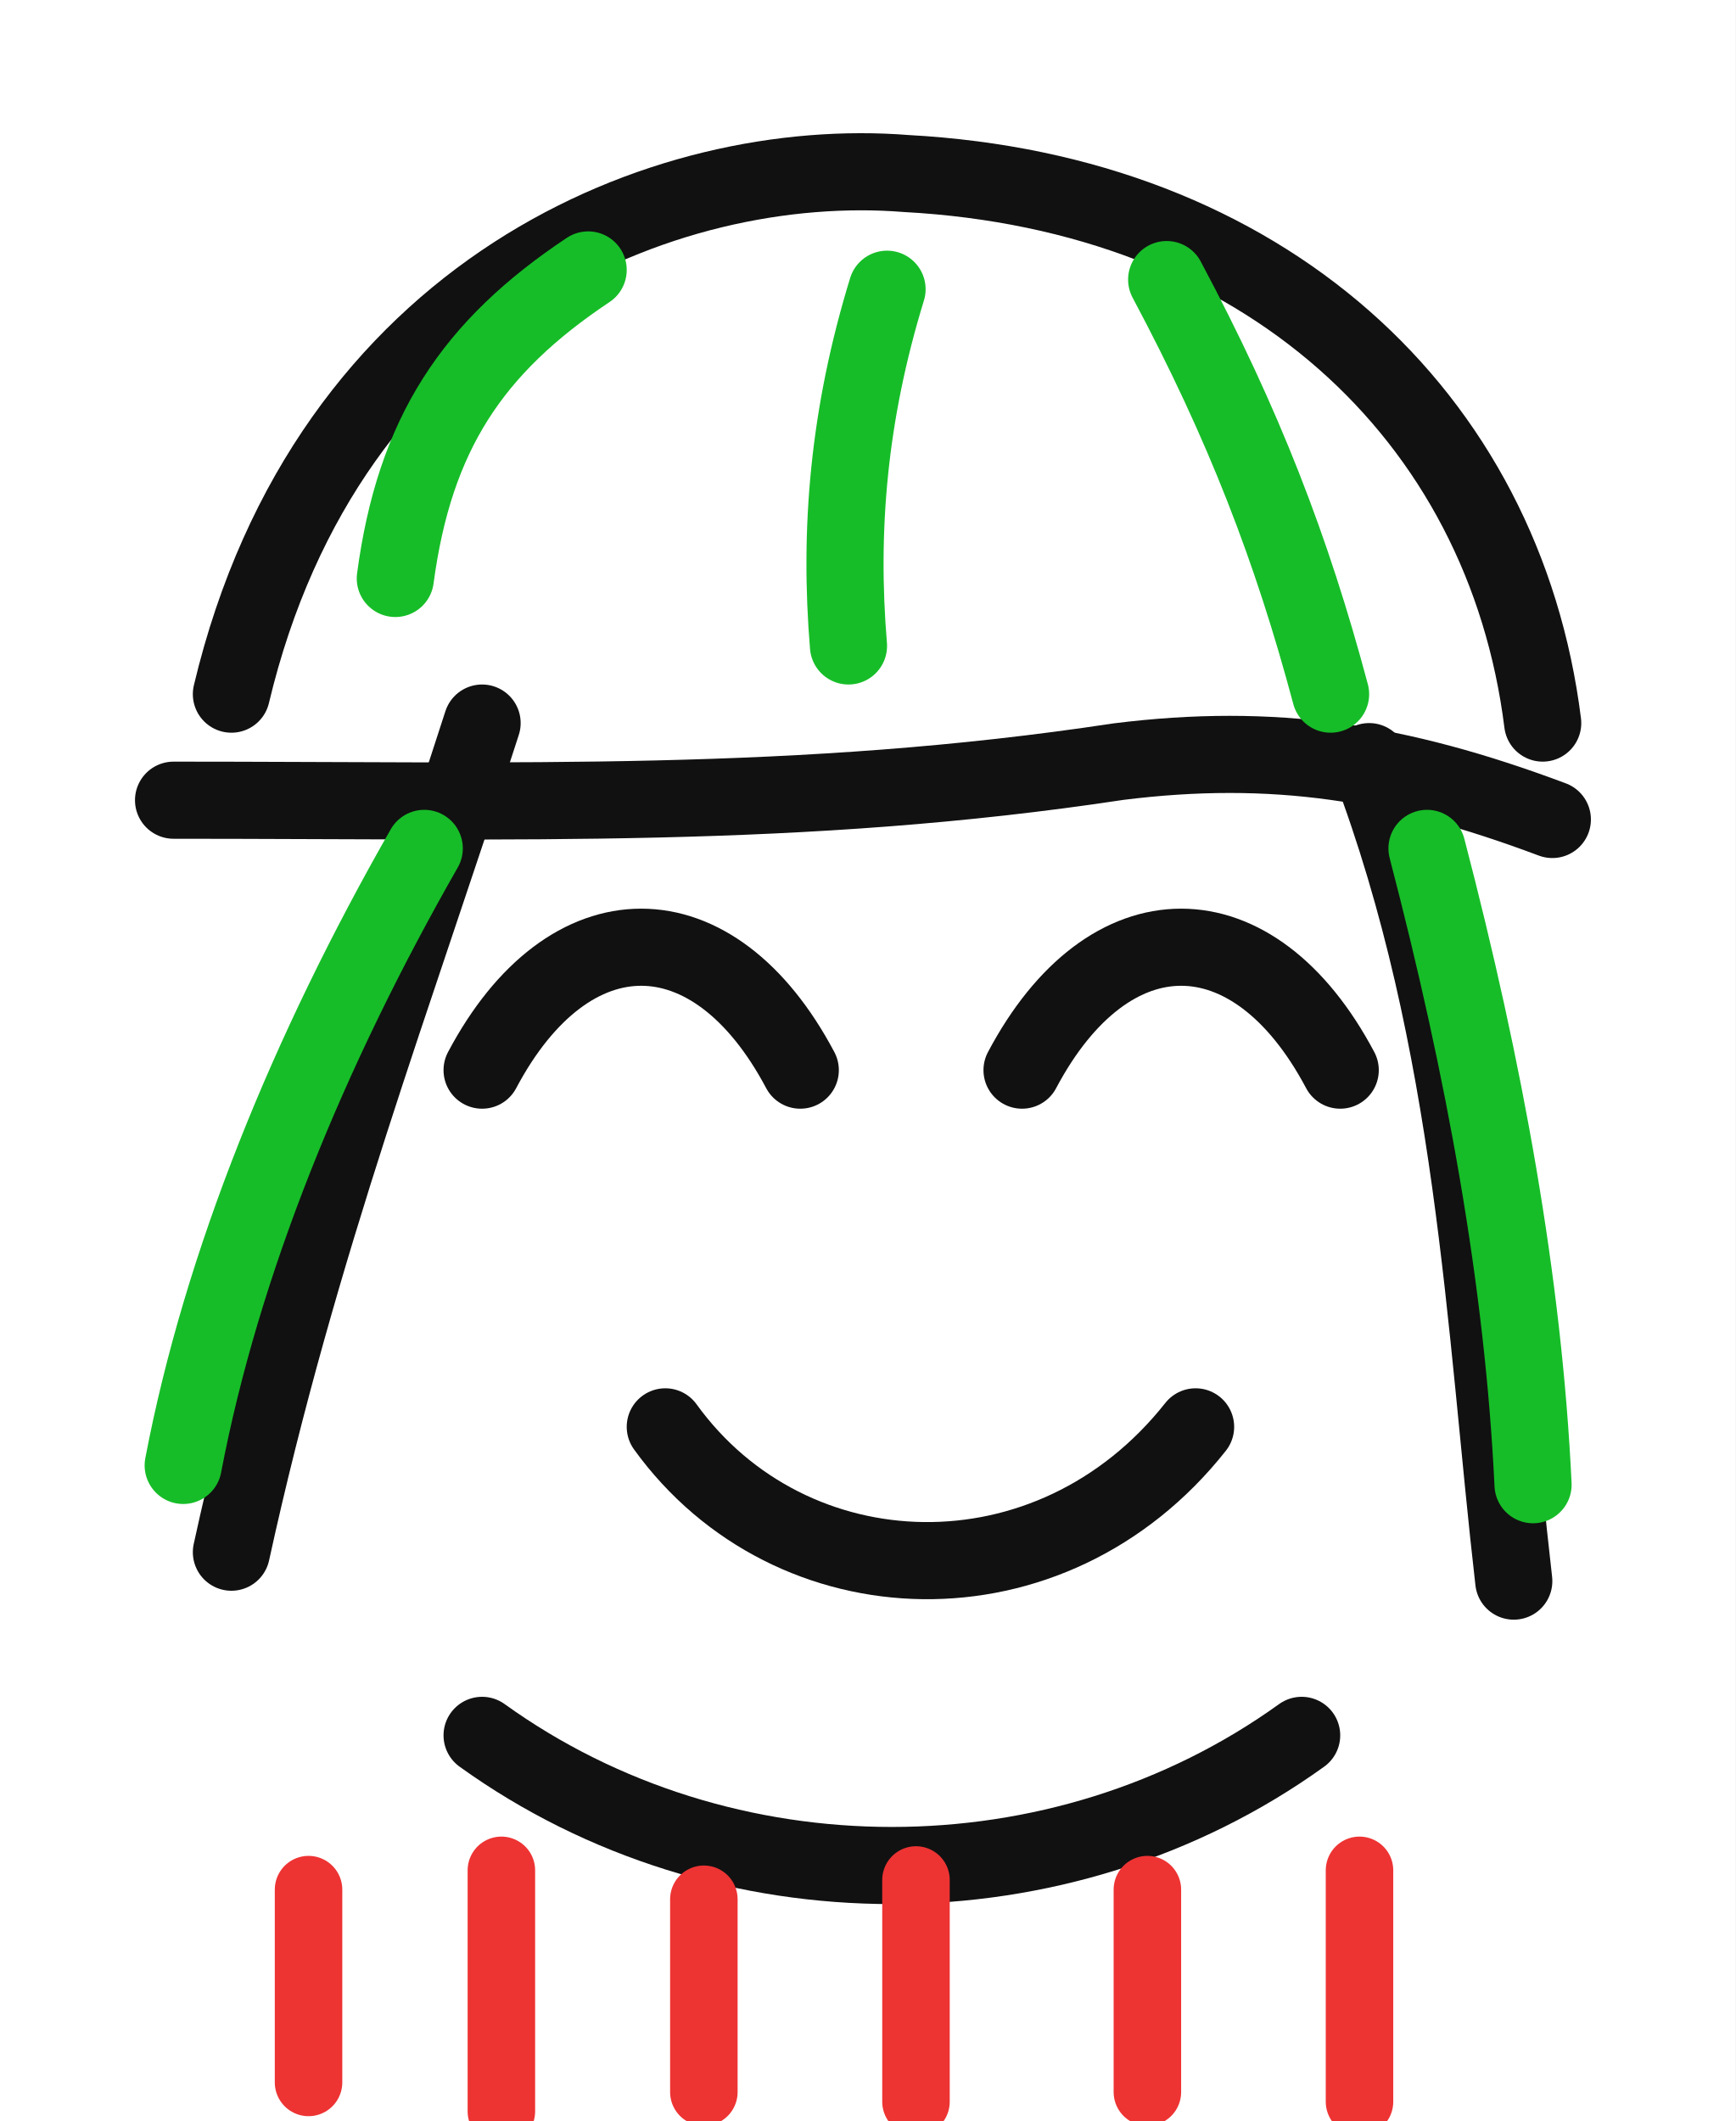
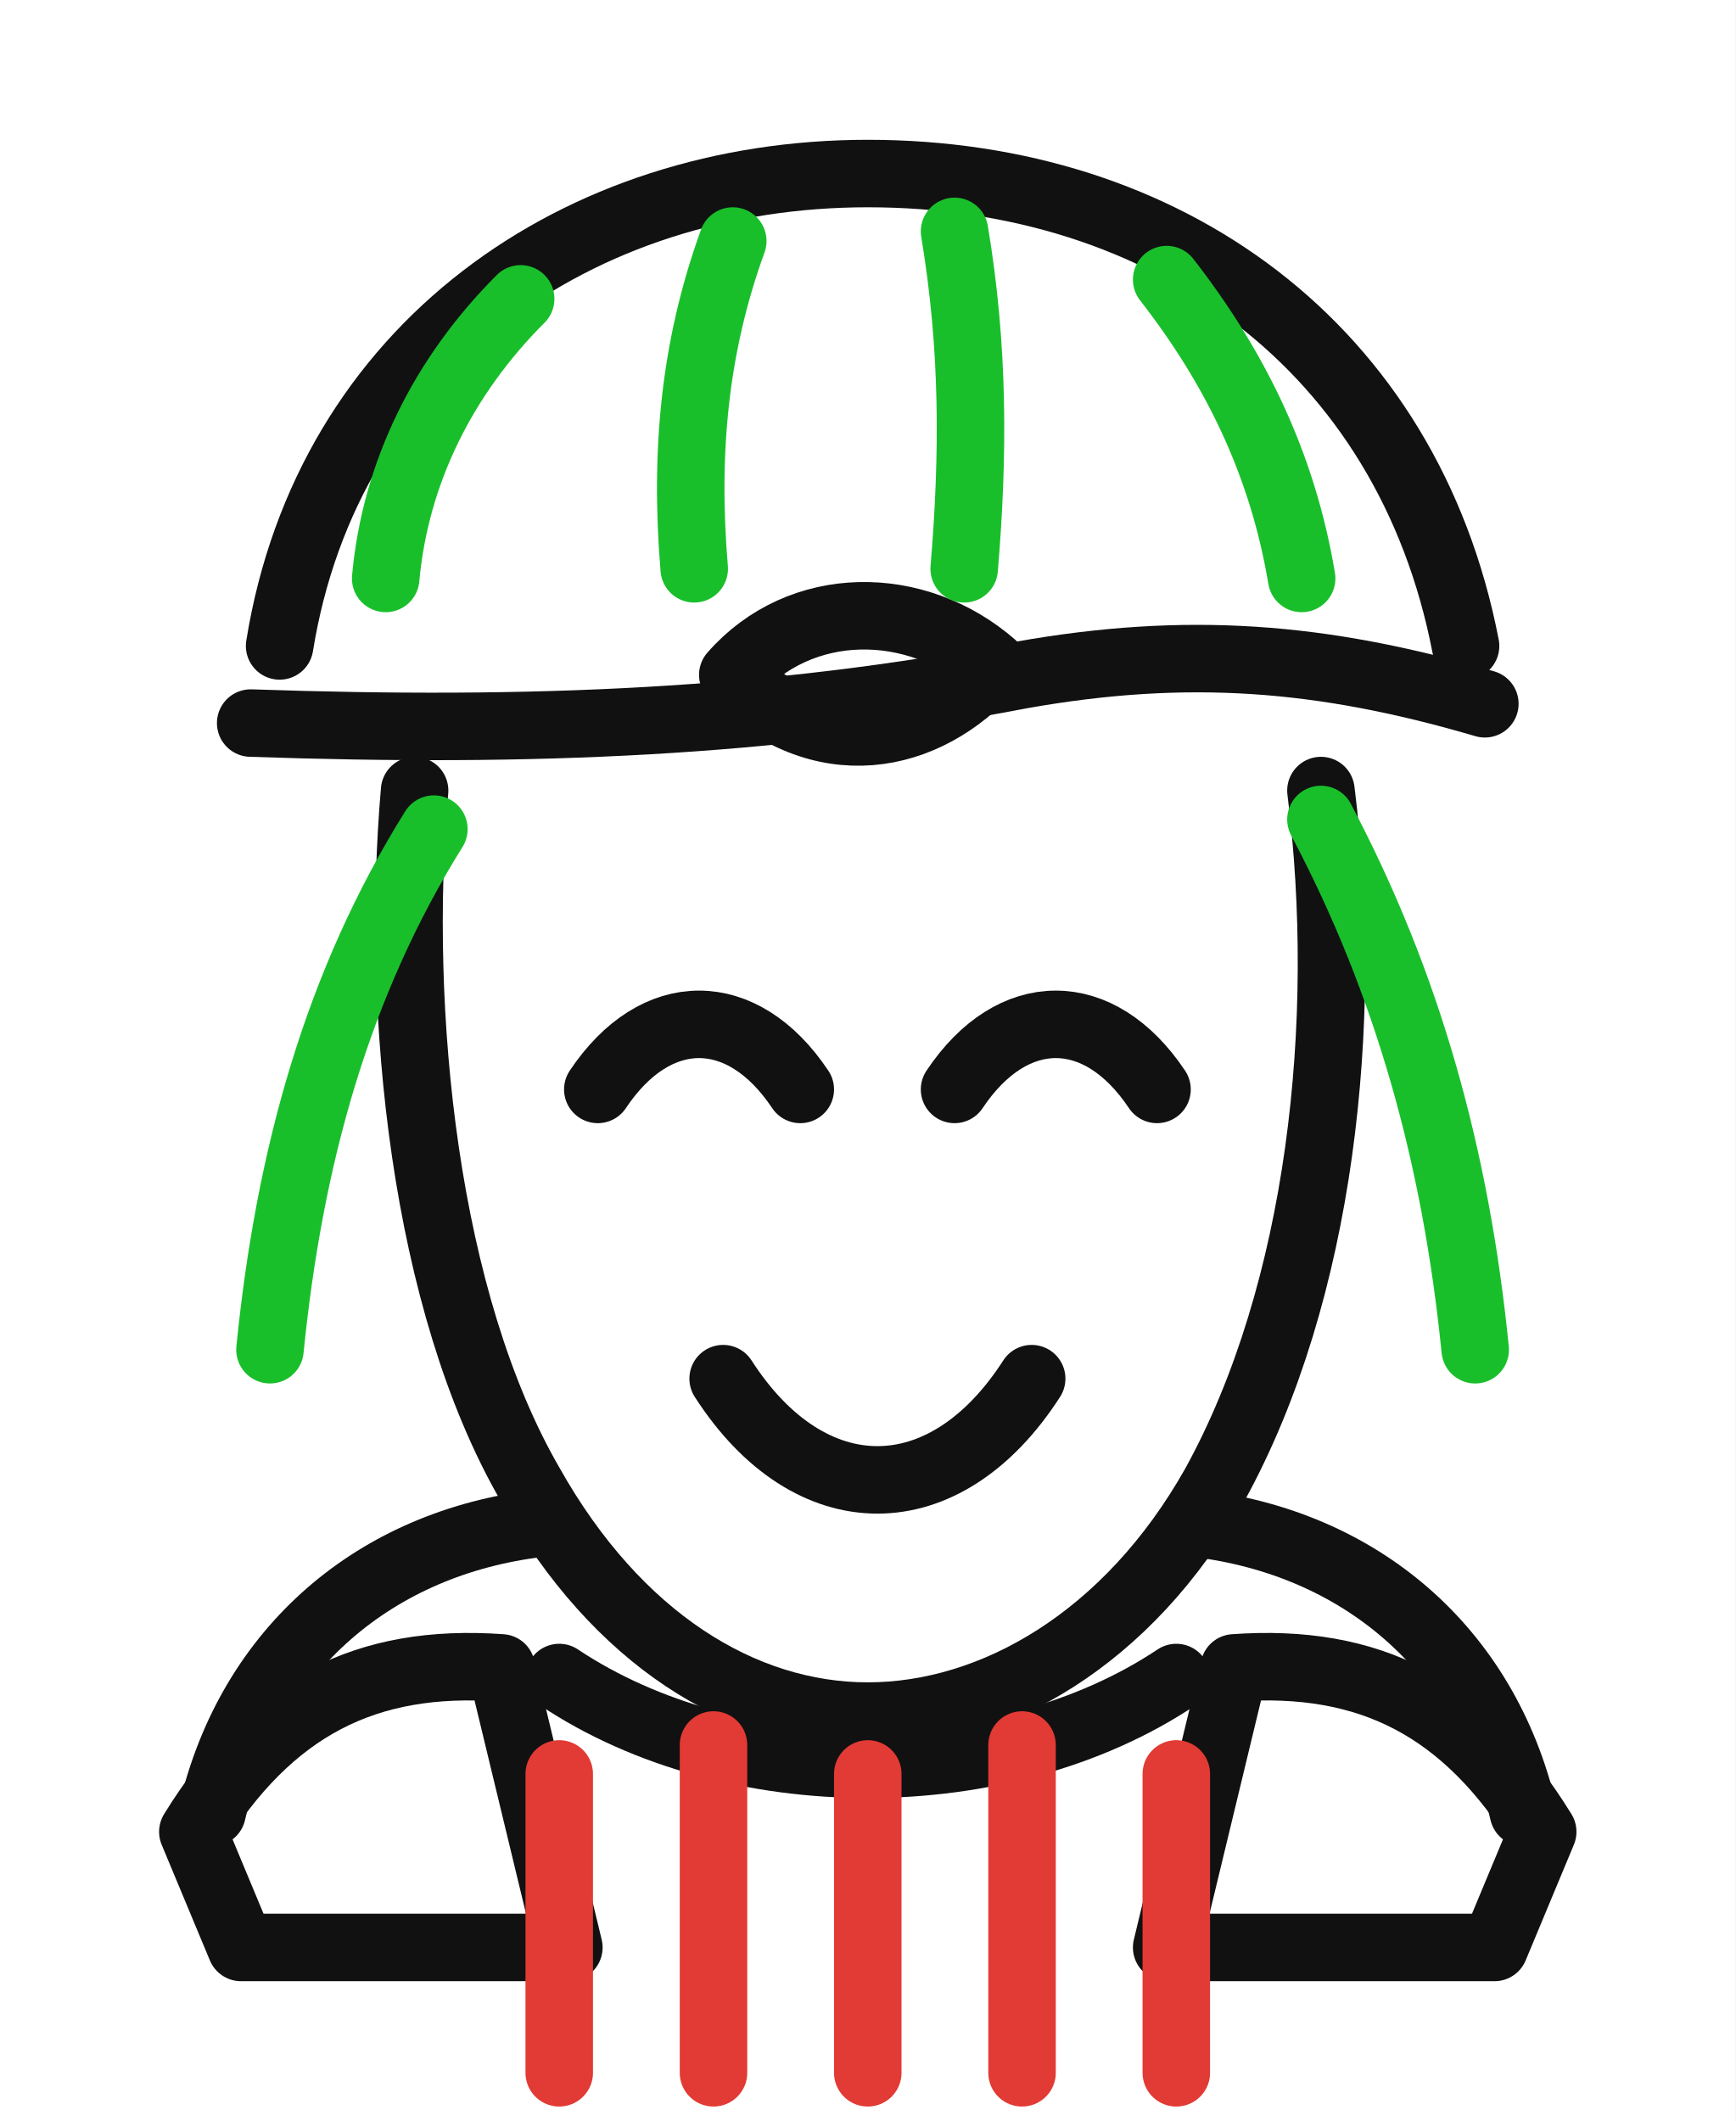
<svg xmlns="http://www.w3.org/2000/svg" viewBox="0 0 180 220">
-   <rect width="180" height="220" fill="white" />
-   <g fill="none" stroke="#111" stroke-width="8" stroke-linecap="round" stroke-linejoin="round">
-     <path d="M24 72c10-42 45-56 70-54 37 2 62 25 66 57" />
-     <path d="M18 83c36 0 65 1 98-4 16-2 29 0 45 6" />
-     <path d="M50 75c-9 28-19 54-26 86" />
-     <path d="M142 79c11 29 12 59 15 85" />
-     <path d="M50 111c9-17 24-17 33 0" />
-     <path d="M106 111c9-17 24-17 33 0" />
-     <path d="M69 148c13 18 40 19 55 0" />
-     <path d="M50 180c25 18 60 18 85 0" />
+   <rect width="180" height="220" fill="#fff" />
+   <g fill="none" stroke="#111" stroke-width="7" stroke-linecap="round" stroke-linejoin="round">
+     <path d="M29 67c5-31 31-49 61-49 31 0 56 18 62 49" />
+     <path d="M26 75c29 1 54 0 80-5 17-3 31-2 48 3" />
+     <path d="M76 70c7-8 19-8 27-1-7 8-18 10-27 1Z" />
+     <path d="M43 82c-2 23 1 53 12 72 9 16 22 24 35 24s27-8 36-24c11-20 14-48 11-72" />
+     <path d="M22 188c4-17 17-28 34-30" />
+     <path d="M158 188c-4-17-17-28-34-30" />
+     <path d="M20 190c8-13 18-18 32-17l7 29H25Z" />
+     <path d="M160 190c-8-13-18-18-32-17l-7 29h34Z" />
+     <path d="M58 174c18 12 46 12 64 0" />
+     <path d="M62 113c6-9 15-9 21 0" />
+     <path d="M99 113c6-9 15-9 21 0" />
+     <path d="M75 143c9 14 23 14 32 0" />
  </g>
-   <g fill="none" stroke="#16bd28" stroke-width="8" stroke-linecap="round">
-     <path d="M61 28c-12 8-18 17-20 32" />
-     <path d="M92 30c-4 13-5 25-4 37" />
-     <path d="M121 29c8 15 13 28 17 43" />
-     <path d="M44 88c-12 21-21 43-25 64" />
-     <path d="M148 88c6 23 10 45 11 66" />
+   <g fill="none" stroke="#19bf2b" stroke-width="7" stroke-linecap="round">
+     <path d="M54 31c-8 8-13 18-14 29" />
+     <path d="M76 25c-4 11-5 22-4 34" />
+     <path d="M99 24c2 12 2 23 1 35" />
+     <path d="M121 29c7 9 12 19 14 31" />
+     <path d="M45 86c-10 16-15 34-17 54" />
+     <path d="M137 85c9 17 14 35 16 55" />
  </g>
-   <g fill="none" stroke="#e33" stroke-width="7" stroke-linecap="round">
-     <path d="M32 196v20" />
-     <path d="M52 194v25" />
-     <path d="M73 197v20" />
-     <path d="M95 195v23" />
-     <path d="M119 196v21" />
-     <path d="M141 194v24" />
+   <g fill="none" stroke="#e23a34" stroke-width="7" stroke-linecap="round">
+     <path d="M58 184v31" />
+     <path d="M74 181v34" />
+     <path d="M90 184v31" />
+     <path d="M106 181v34" />
+     <path d="M122 184v31" />
  </g>
</svg>
